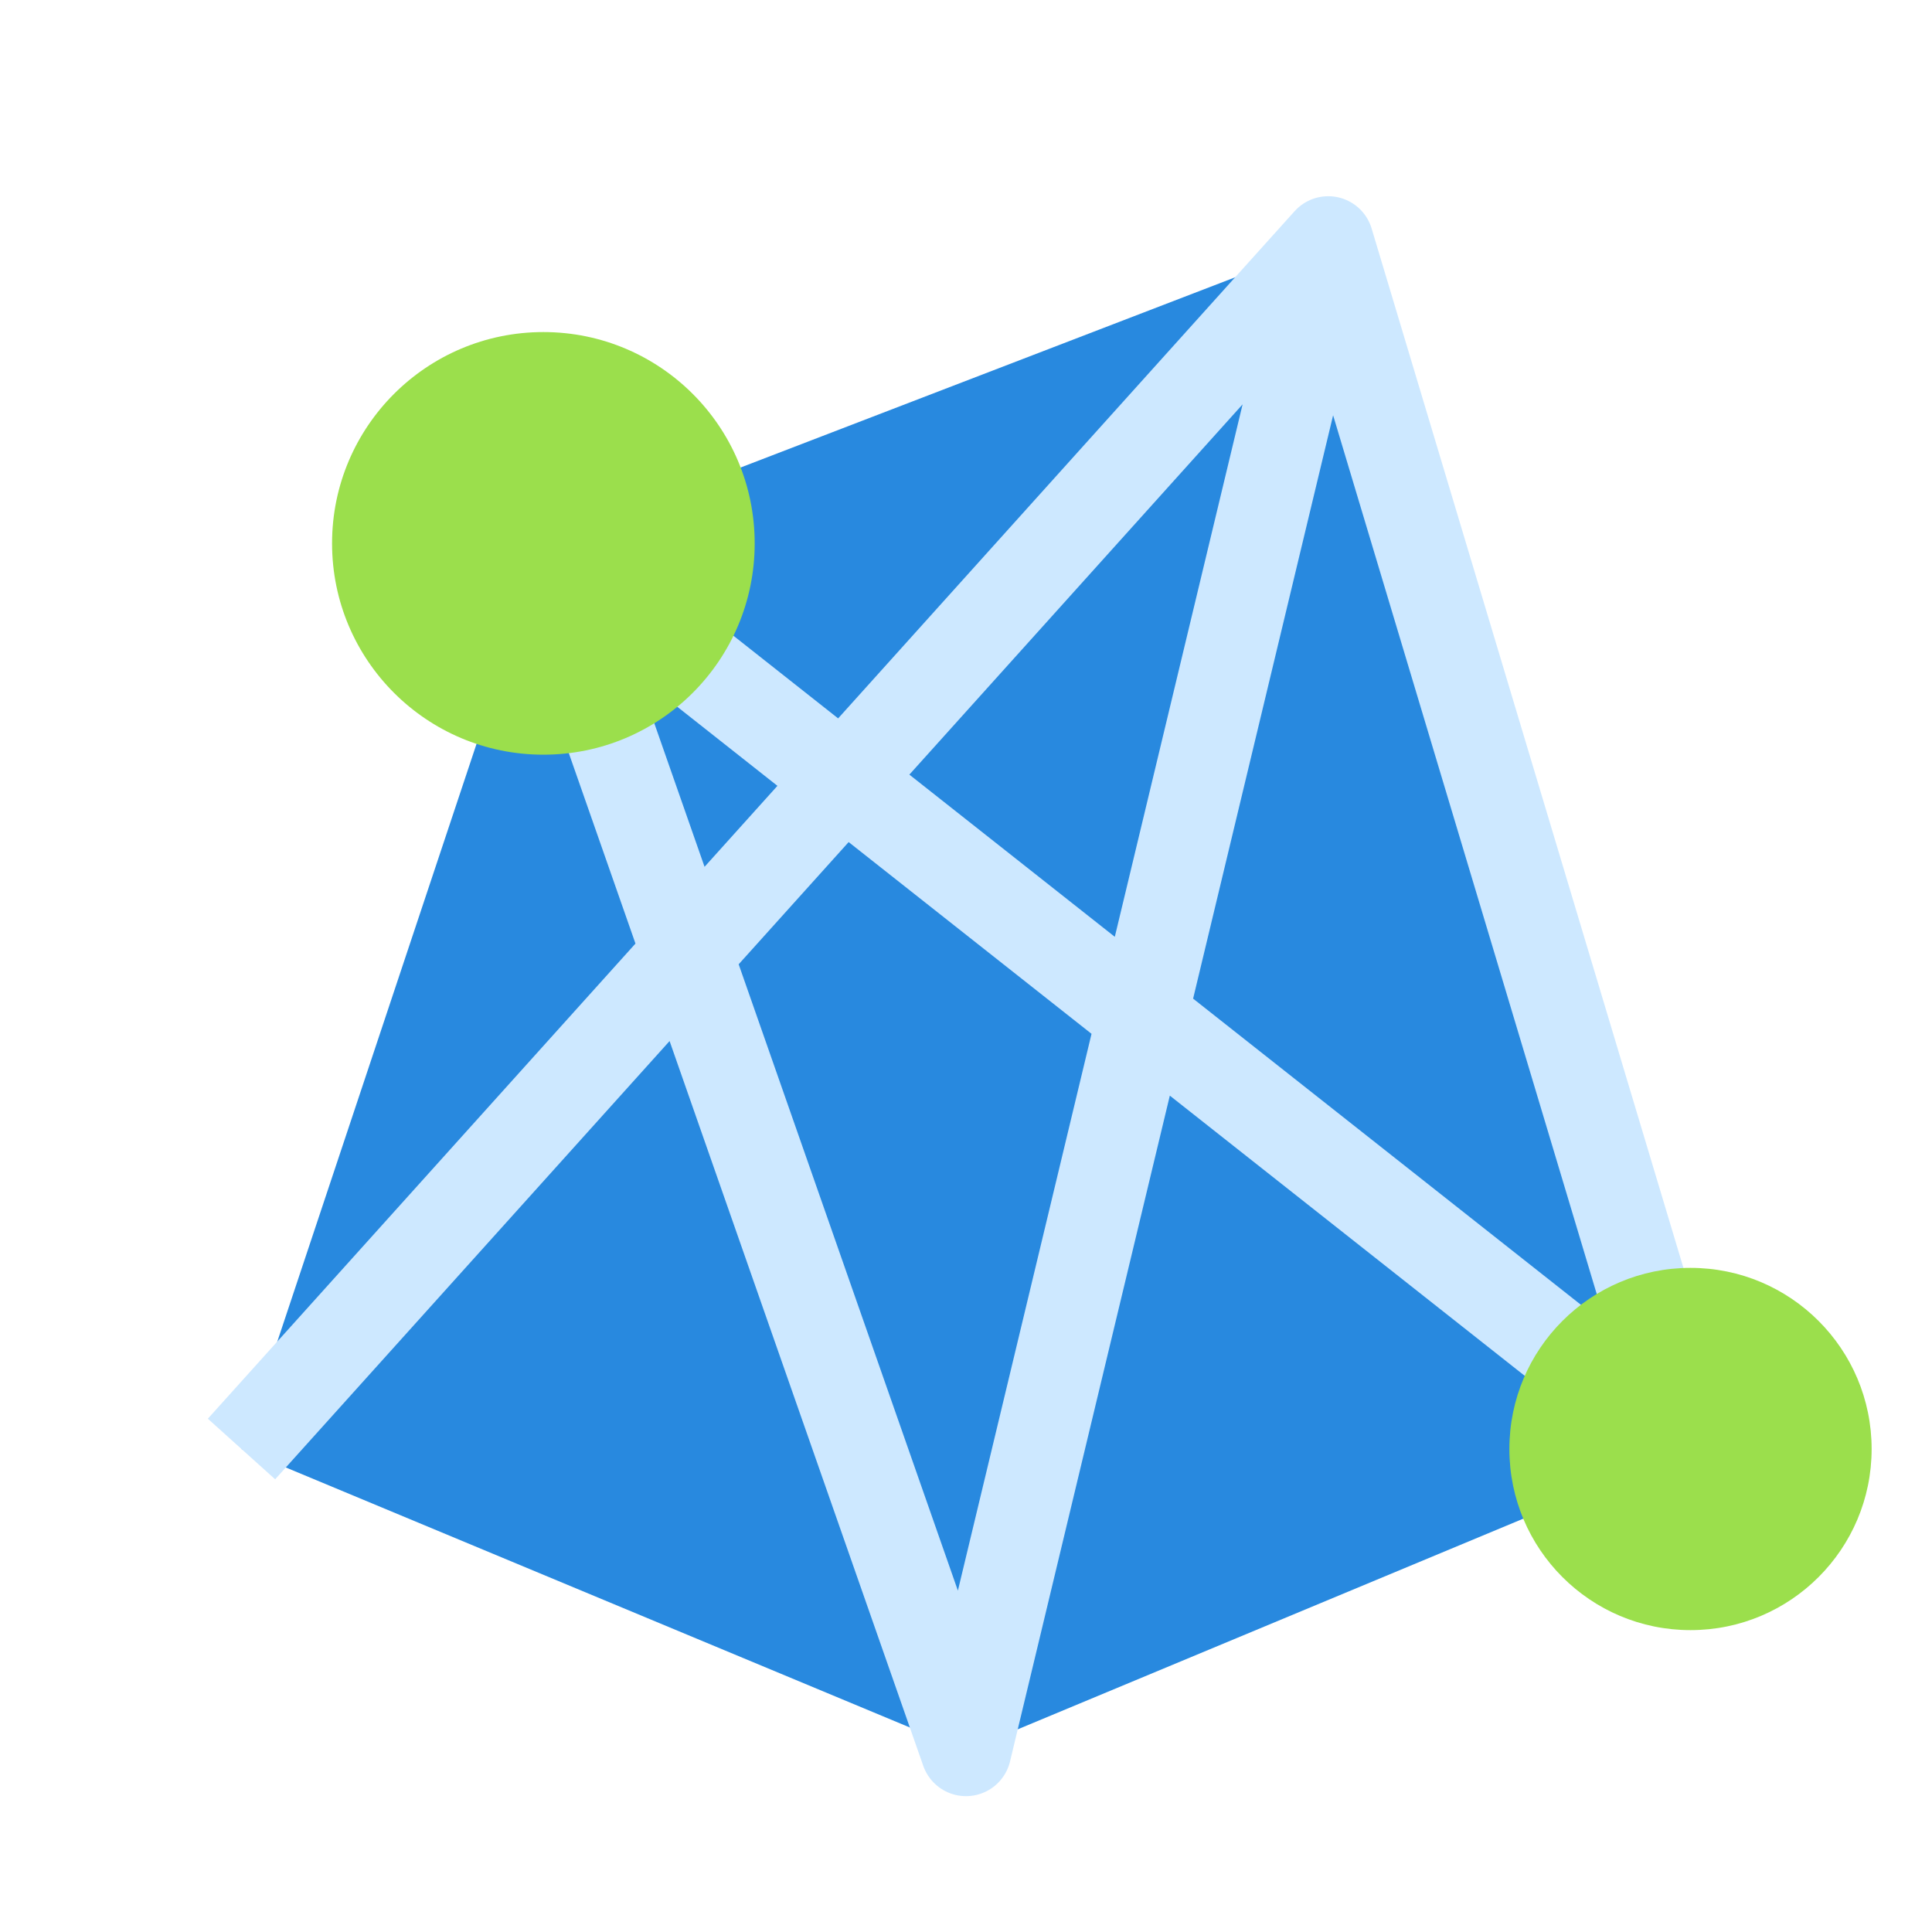
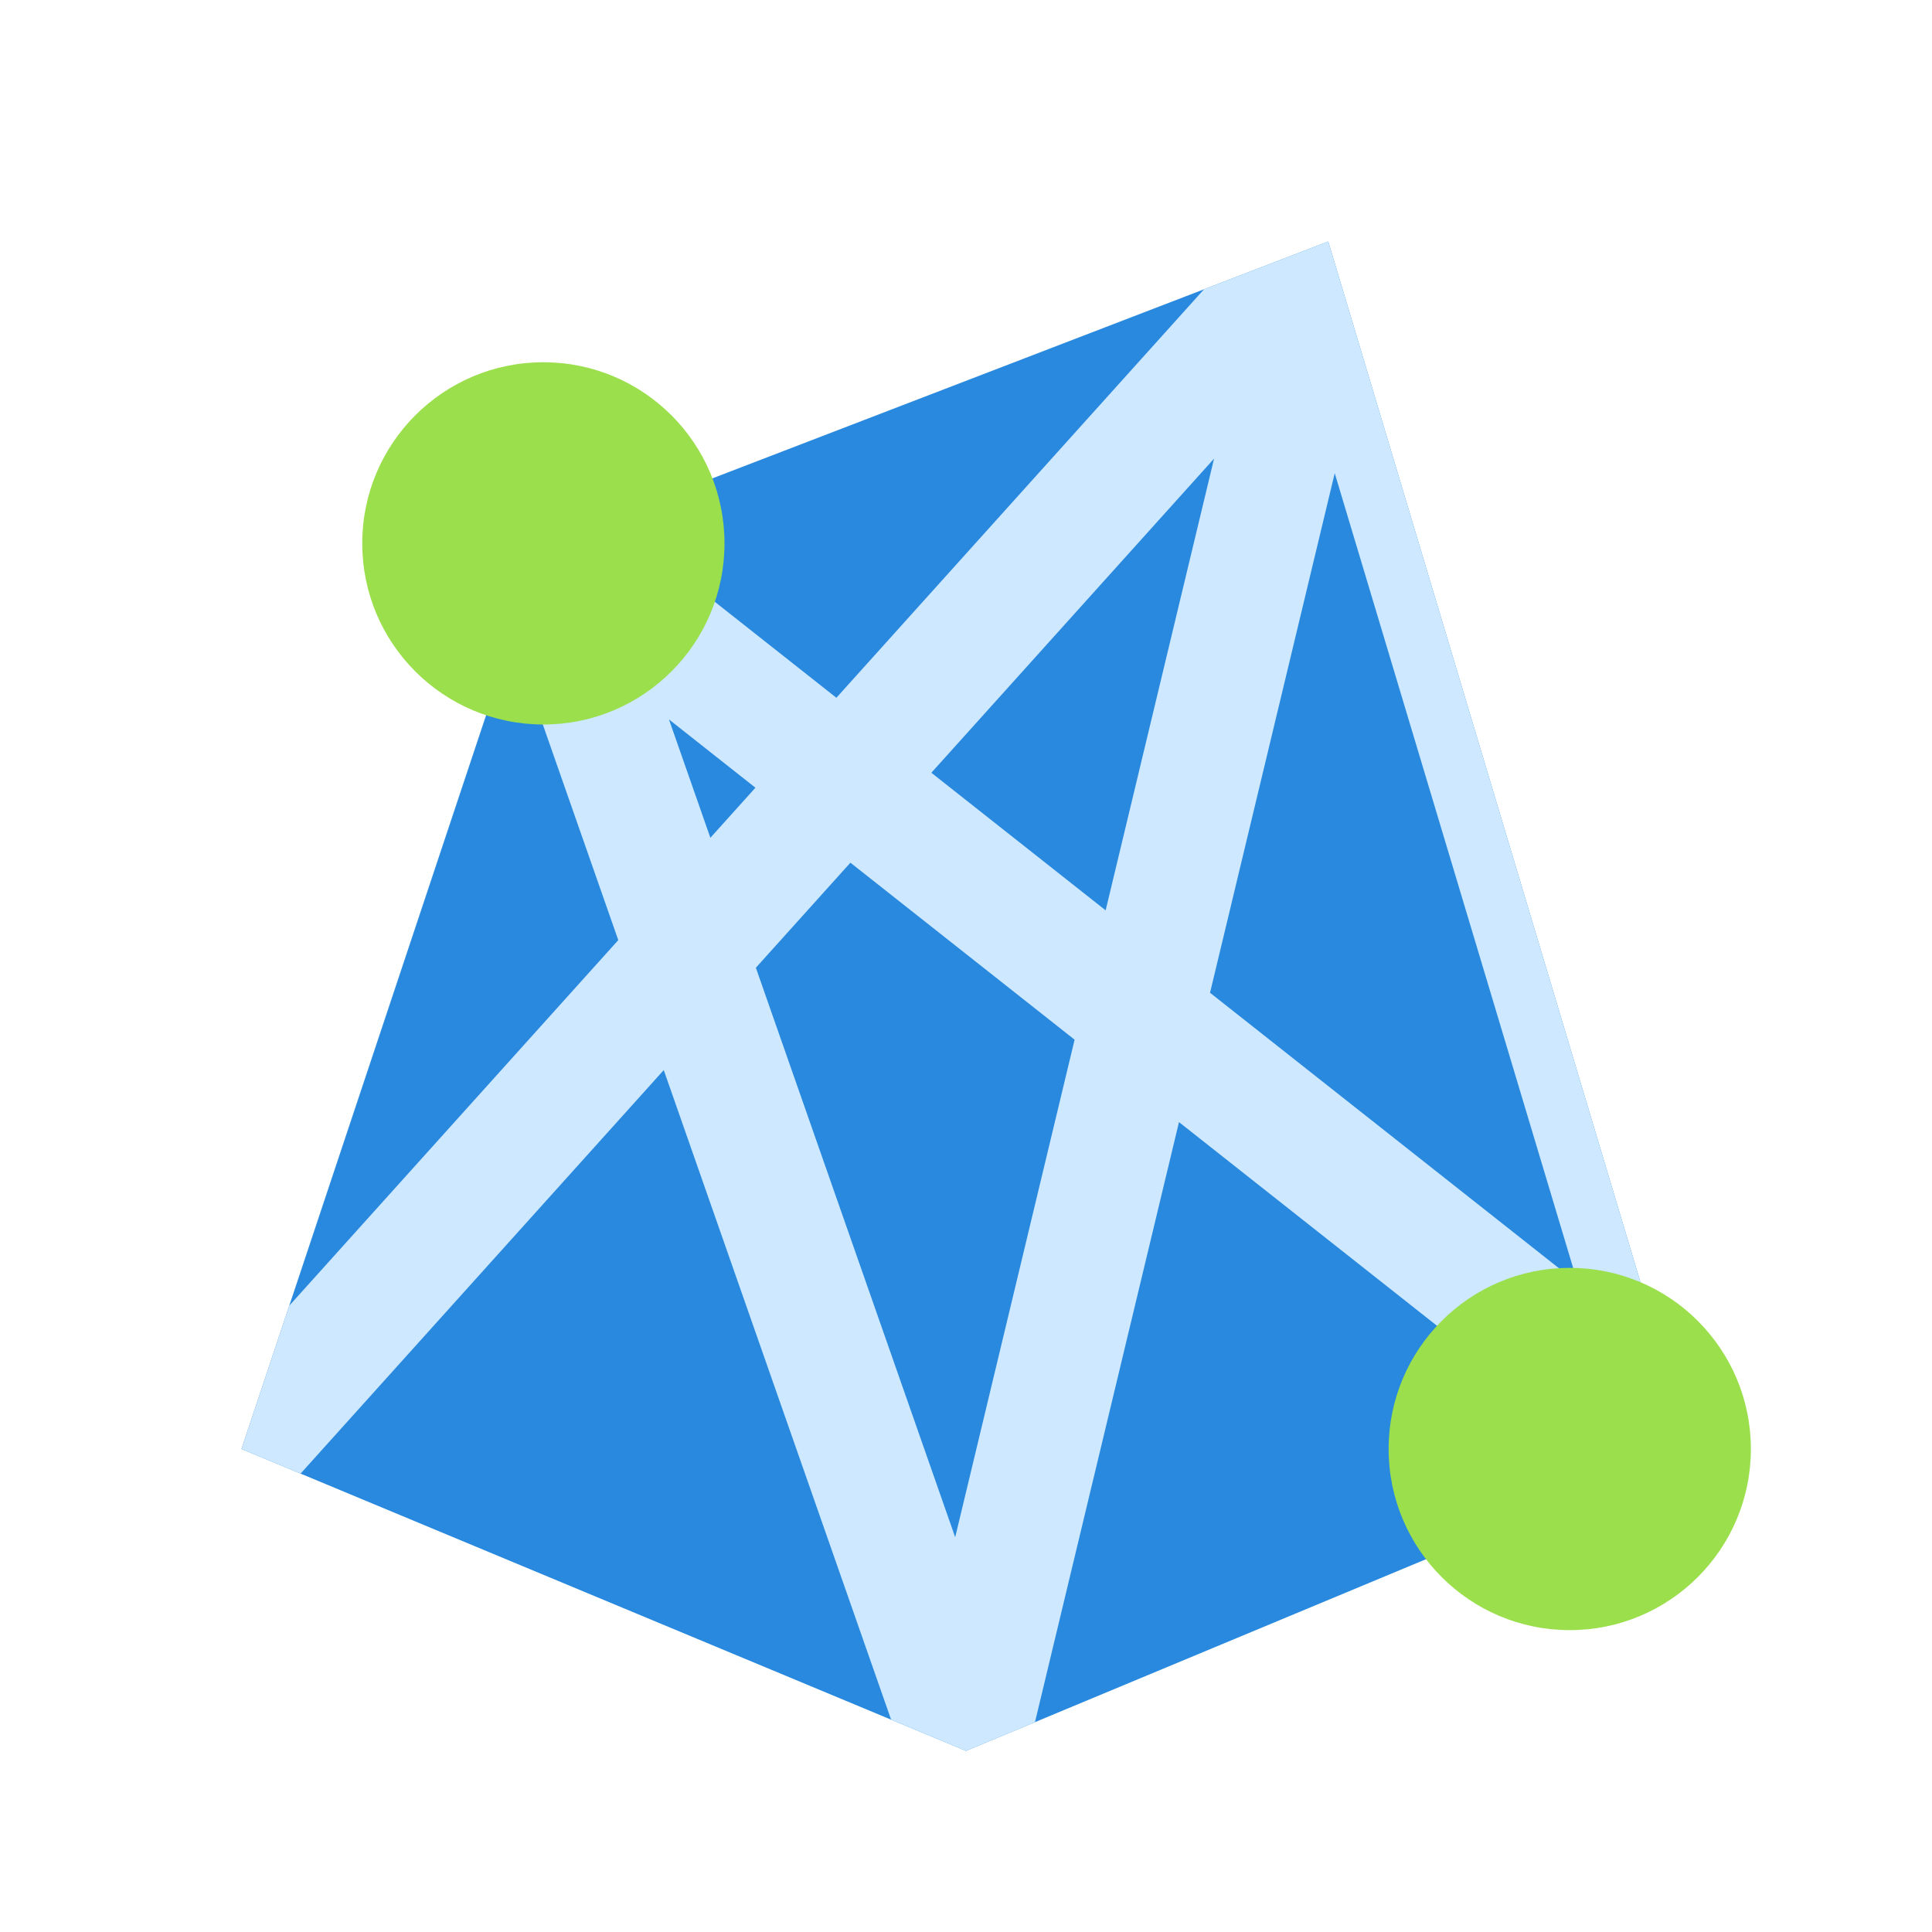
<svg xmlns="http://www.w3.org/2000/svg" width="64" height="64" viewBox="0 0 32 32">
+   <defs>
+     <clipPath id="mesh">
+       <path d="m4 24 5-15 13-5 6 20-12 5Z" />
+     </clipPath>
+   </defs>
  <path d="m4 24 5-15 13-5 6 20-12 5Z" fill="#2889df" />
-   <path d="m9 9 7 20 6-25M4 24l18-20 6 20-19-15" fill="none" stroke="#cde8ff" stroke-width="1.5" stroke-linejoin="round" />
-   <circle cx="9" cy="9" r="3.5" fill="#9bdf4c" />
-   <circle cx="28" cy="24" r="3" fill="#9bdf4c" />
+   <g clip-path="url(#mesh)">
+     <path d="m9 9 7 20 6-25M4 24 22 4l6 20L9 9" fill="none" stroke="#cde8ff" stroke-width="2" stroke-linejoin="round" />
+   </g>
+   <circle cx="9" cy="9" r="3" fill="#9bdf4c" />
+   <circle cx="26" cy="24" r="3" fill="#9bdf4c" />
</svg>
